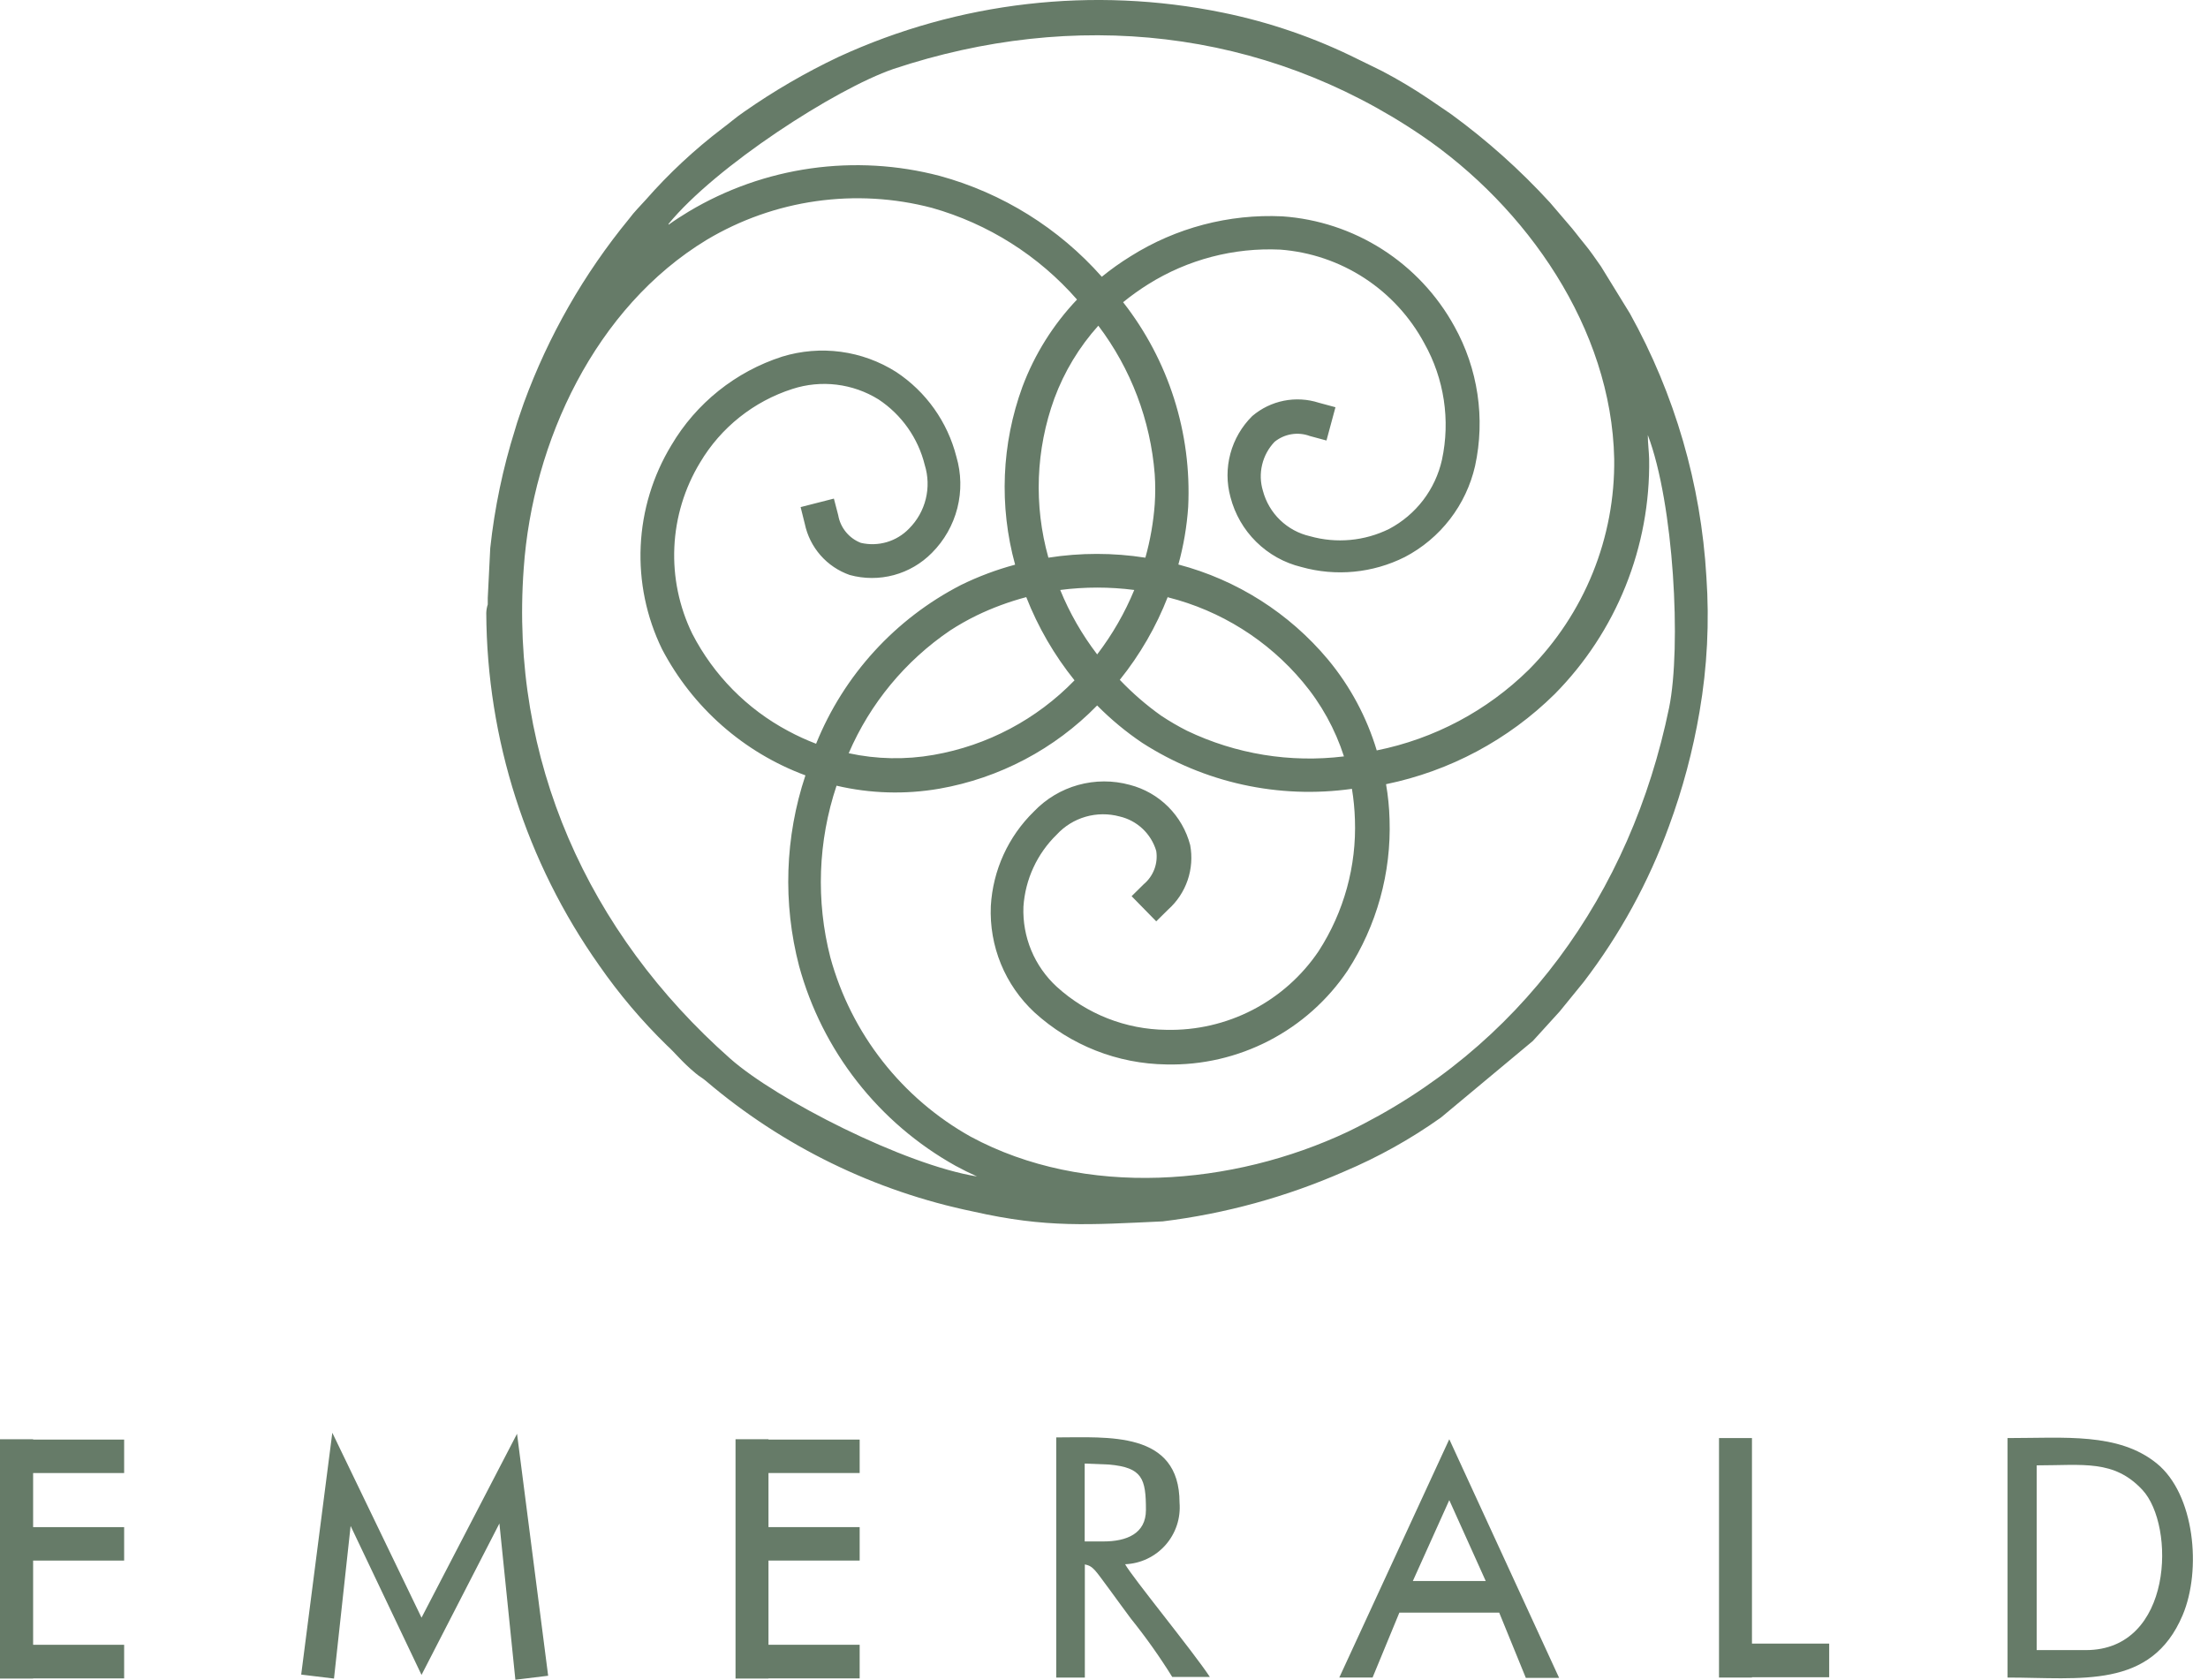
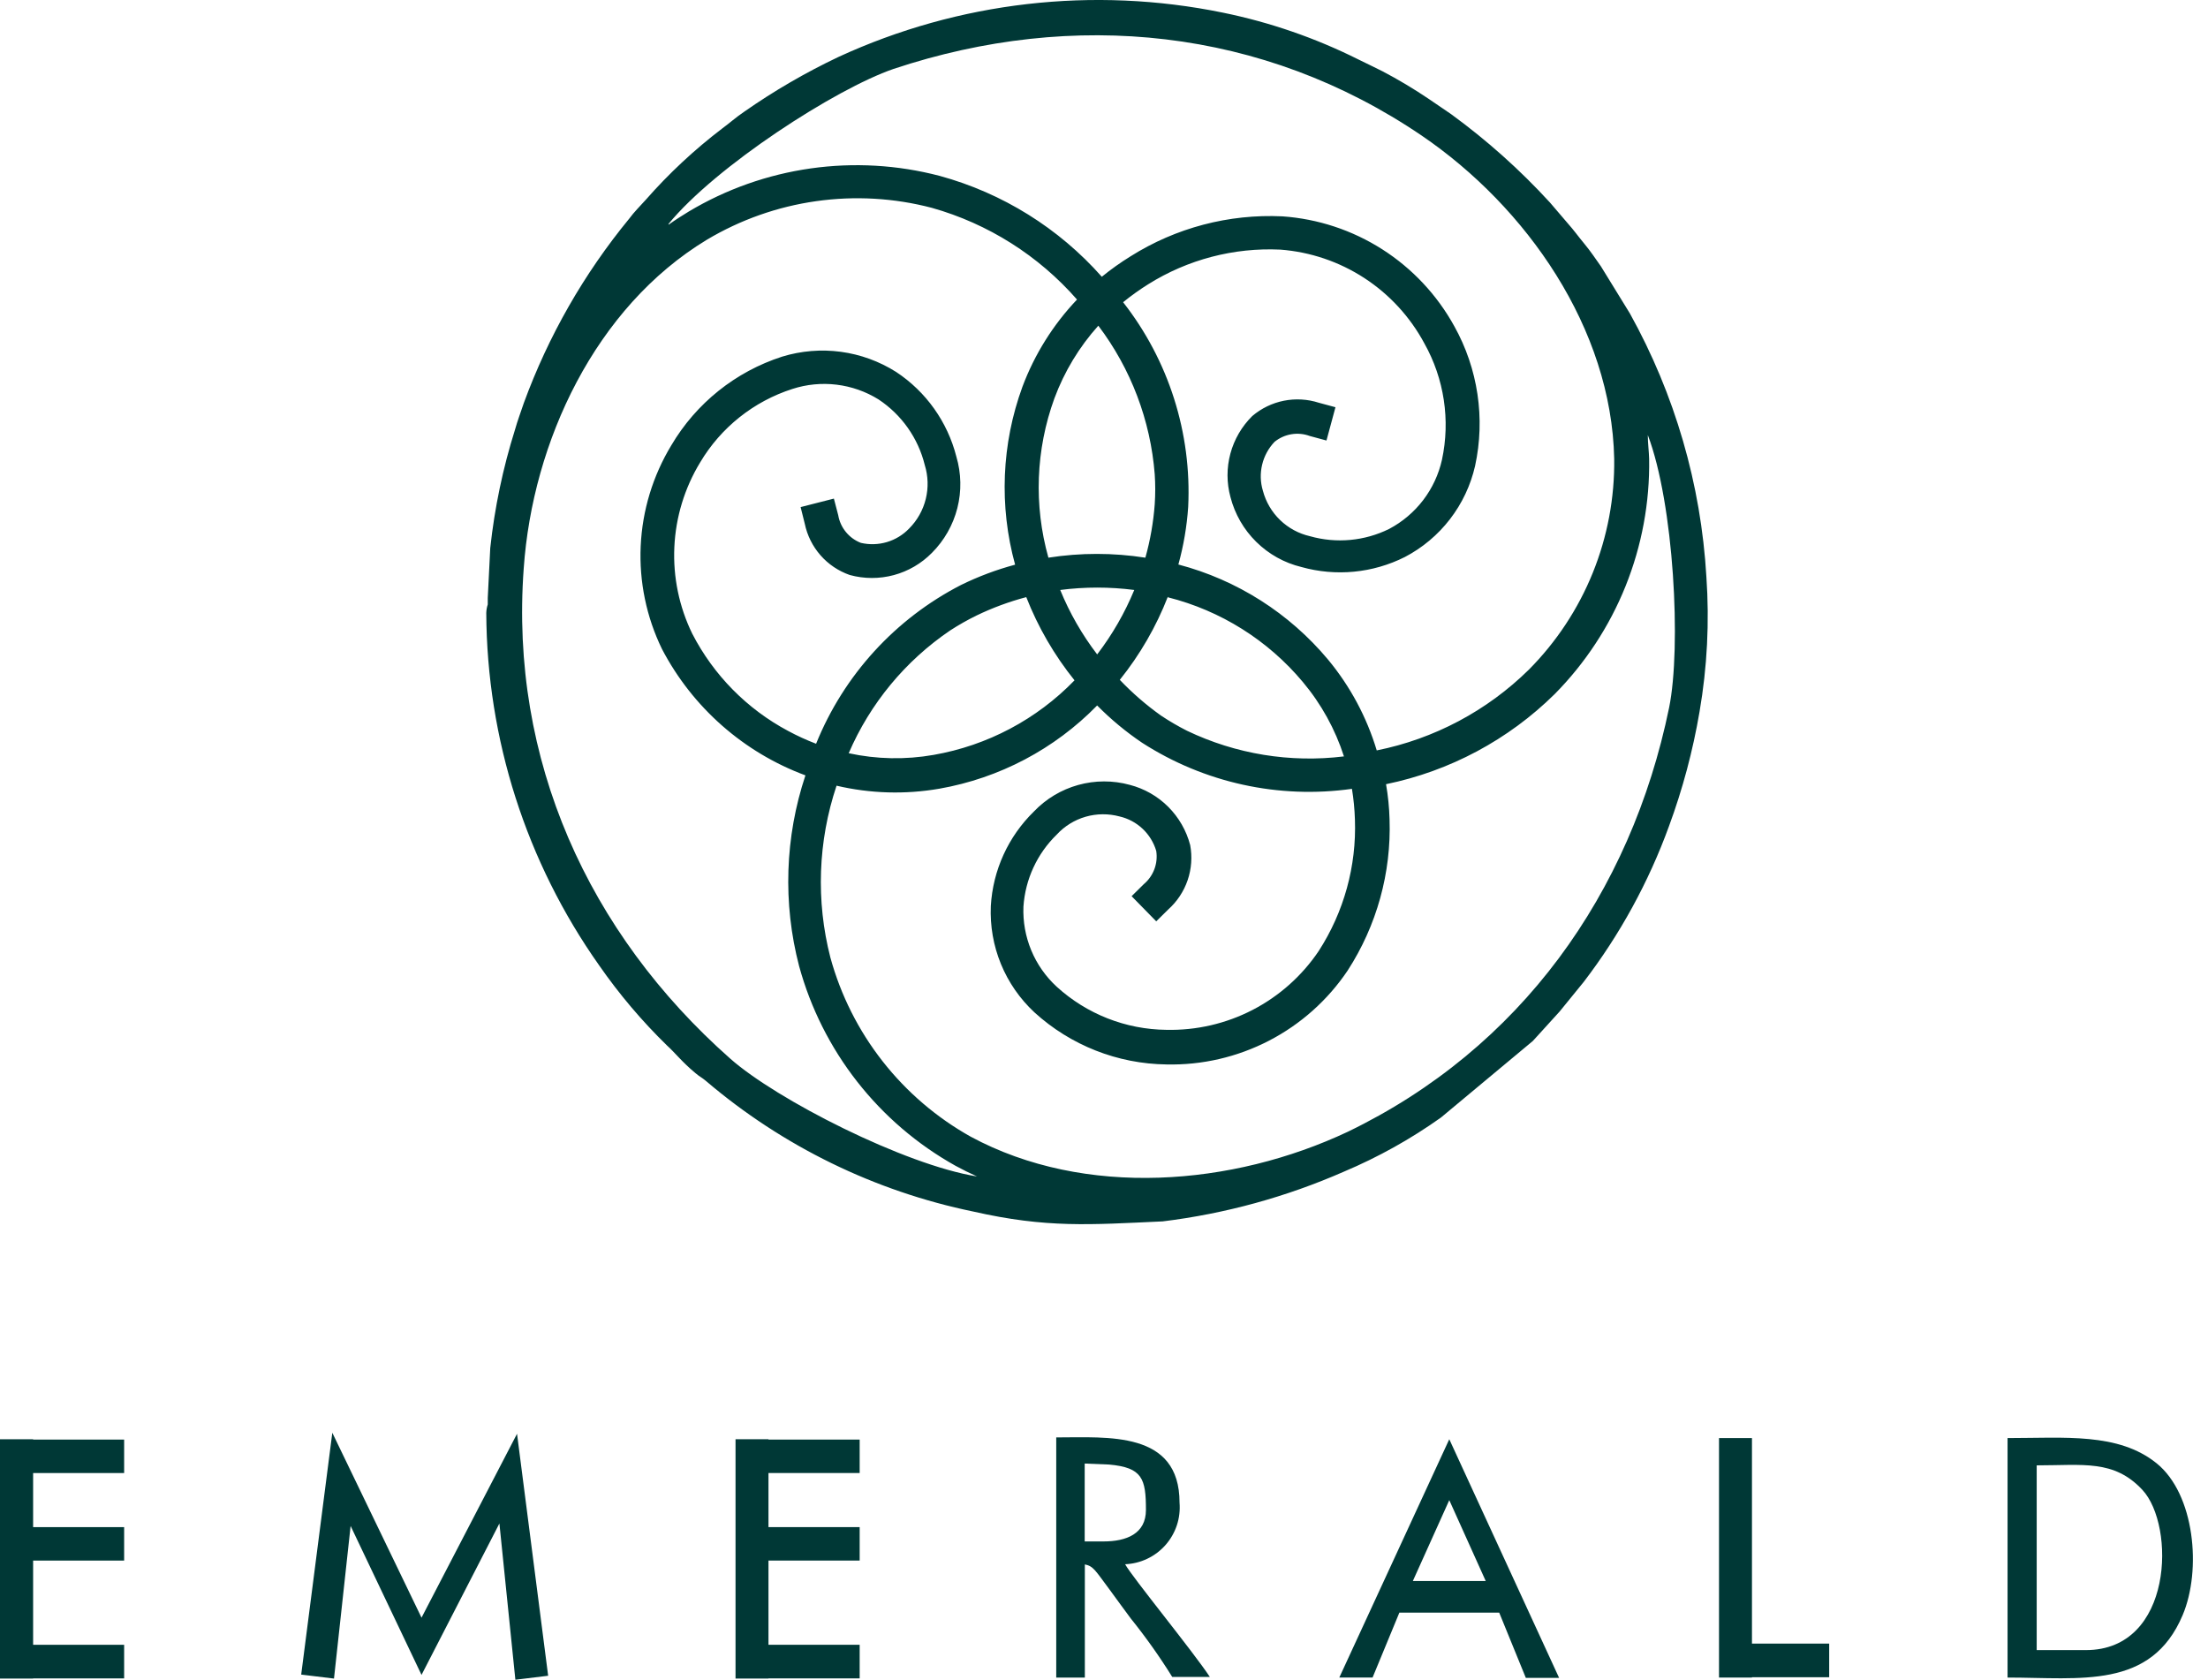
<svg xmlns="http://www.w3.org/2000/svg" width="117" height="89" viewBox="0 0 117 89" fill="none">
-   <path fill-rule="evenodd" clip-rule="evenodd" d="M61.885 31.612C61.266 33.203 60.407 34.69 59.337 36.021C60.004 36.721 60.736 37.356 61.523 37.916C61.966 38.211 62.425 38.479 62.899 38.719C65.484 39.957 68.37 40.428 71.215 40.077C70.75 38.635 70.011 37.296 69.036 36.135C67.186 33.922 64.683 32.351 61.885 31.647M35.431 11.903C35.775 11.656 36.137 11.427 36.498 11.207C38.478 10.024 40.673 9.248 42.957 8.924C45.24 8.6 47.565 8.735 49.796 9.32C53.117 10.228 56.102 12.085 58.384 14.664C58.869 14.269 59.378 13.907 59.91 13.579C62.311 12.067 65.118 11.328 67.952 11.463C69.836 11.594 71.656 12.195 73.248 13.212C74.839 14.229 76.15 15.628 77.061 17.282C78.319 19.535 78.711 22.169 78.163 24.689C77.928 25.715 77.474 26.677 76.832 27.509C76.189 28.342 75.374 29.026 74.442 29.513C72.743 30.367 70.787 30.555 68.957 30.042C68.054 29.823 67.228 29.362 66.567 28.71C65.905 28.058 65.433 27.238 65.201 26.338C64.995 25.584 64.994 24.79 65.197 24.035C65.4 23.28 65.8 22.593 66.356 22.044C66.835 21.636 67.41 21.357 68.028 21.233C68.645 21.11 69.284 21.146 69.883 21.339L70.765 21.577L70.289 23.34L69.407 23.102C69.095 22.986 68.759 22.953 68.431 23.008C68.103 23.062 67.795 23.201 67.537 23.411C67.214 23.75 66.987 24.168 66.879 24.624C66.77 25.079 66.784 25.555 66.92 26.003C67.077 26.594 67.392 27.131 67.832 27.555C68.272 27.979 68.82 28.275 69.416 28.411C70.814 28.806 72.31 28.668 73.613 28.023C74.316 27.651 74.929 27.131 75.412 26.5C75.894 25.868 76.234 25.139 76.408 24.363C76.86 22.261 76.527 20.065 75.474 18.191C74.721 16.789 73.628 15.6 72.295 14.732C70.962 13.864 69.432 13.347 67.846 13.226C65.38 13.109 62.937 13.749 60.844 15.06C60.381 15.35 59.936 15.668 59.513 16.013C61.928 19.096 63.152 22.947 62.961 26.859C62.891 27.891 62.717 28.913 62.441 29.91C65.546 30.726 68.32 32.489 70.377 34.954C71.548 36.367 72.423 38.002 72.952 39.76C75.997 39.148 78.798 37.662 81.011 35.483C82.47 34.015 83.622 32.271 84.399 30.352C85.175 28.434 85.562 26.38 85.535 24.31C85.394 17.406 80.897 10.969 75.324 7.177C66.929 1.481 56.903 0.475 47.353 3.65C44.267 4.708 37.918 8.817 35.422 11.868L35.431 11.903ZM60.695 29.539C60.952 28.617 61.118 27.672 61.188 26.718C61.224 26.189 61.224 25.659 61.188 25.13C60.965 22.274 59.928 19.541 58.199 17.256C57.187 18.382 56.397 19.689 55.871 21.109C54.884 23.82 54.773 26.771 55.554 29.548C57.254 29.282 58.986 29.282 60.686 29.548L60.695 29.539ZM58.146 34.663C58.944 33.618 59.602 32.474 60.104 31.259C58.801 31.091 57.483 31.091 56.18 31.259C56.678 32.478 57.337 33.626 58.137 34.672L58.146 34.663ZM41.992 20.607C39.939 21.264 38.198 22.651 37.098 24.504C36.275 25.861 35.805 27.403 35.733 28.988C35.66 30.574 35.987 32.152 36.683 33.578C37.813 35.771 39.585 37.568 41.762 38.728C42.241 38.986 42.736 39.213 43.244 39.407C44.712 35.772 47.438 32.786 50.924 30.994C51.843 30.544 52.802 30.184 53.79 29.919C52.935 26.813 53.071 23.517 54.178 20.492C54.822 18.773 55.806 17.202 57.07 15.871C55.032 13.542 52.36 11.854 49.381 11.013C47.38 10.488 45.294 10.368 43.245 10.659C41.197 10.949 39.227 11.645 37.45 12.706C31.542 16.286 28.218 23.402 27.751 30.121C27.01 40.236 31.154 49.424 38.694 56.09C41.145 58.26 47.926 61.716 51.771 62.334C51.383 62.157 51.004 61.972 50.633 61.769C48.617 60.645 46.846 59.13 45.423 57.313C43.999 55.496 42.953 53.414 42.344 51.188C41.475 47.858 41.592 44.347 42.679 41.082C39.405 39.869 36.697 37.484 35.078 34.389C34.252 32.692 33.864 30.815 33.95 28.93C34.036 27.044 34.594 25.21 35.572 23.596C36.888 21.363 38.978 19.691 41.445 18.896C42.451 18.588 43.511 18.5 44.554 18.64C45.597 18.78 46.597 19.145 47.485 19.707C49.071 20.754 50.209 22.355 50.677 24.196C50.939 25.083 50.957 26.025 50.729 26.922C50.501 27.819 50.035 28.638 49.381 29.293C48.825 29.858 48.128 30.265 47.363 30.471C46.597 30.677 45.79 30.675 45.025 30.465C44.428 30.256 43.894 29.897 43.477 29.421C43.06 28.945 42.773 28.369 42.644 27.749L42.424 26.868L44.187 26.418L44.417 27.3C44.473 27.626 44.614 27.933 44.824 28.189C45.034 28.446 45.307 28.644 45.616 28.763C46.071 28.869 46.547 28.855 46.995 28.722C47.443 28.589 47.849 28.342 48.173 28.005C48.605 27.572 48.91 27.03 49.056 26.436C49.202 25.843 49.183 25.22 49.002 24.637C48.651 23.212 47.775 21.971 46.551 21.162C45.877 20.744 45.12 20.478 44.332 20.382C43.545 20.286 42.746 20.363 41.992 20.607ZM56.938 36.047C55.867 34.716 55.005 33.229 54.381 31.638C53.47 31.879 52.584 32.207 51.736 32.617C51.259 32.851 50.797 33.113 50.351 33.402C47.974 35.013 46.107 37.271 44.972 39.909C46.451 40.23 47.979 40.26 49.469 39.998C52.314 39.503 54.928 38.12 56.938 36.047ZM55.995 52.281C57.585 53.731 59.654 54.544 61.806 54.565C63.392 54.601 64.963 54.239 66.373 53.51C67.782 52.781 68.987 51.709 69.874 50.394C71.215 48.321 71.886 45.886 71.796 43.419C71.779 42.875 71.726 42.333 71.638 41.796C67.758 42.343 63.812 41.476 60.518 39.354C59.661 38.776 58.864 38.114 58.137 37.379C55.882 39.688 52.958 41.23 49.778 41.788C47.969 42.102 46.116 42.048 44.328 41.629C43.343 44.57 43.229 47.734 44.002 50.738C44.55 52.733 45.49 54.6 46.766 56.228C48.042 57.857 49.63 59.216 51.436 60.226C57.485 63.489 65.315 62.845 71.426 59.962C80.553 55.553 86.417 47.361 88.445 37.493C89.097 34.283 88.701 26.691 87.316 23.049C87.316 23.473 87.378 23.931 87.387 24.319C87.422 26.625 86.998 28.914 86.138 31.054C85.278 33.193 84 35.14 82.378 36.779C79.924 39.199 76.822 40.856 73.445 41.55C73.552 42.164 73.614 42.786 73.631 43.41C73.728 46.246 72.952 49.044 71.409 51.426C70.355 52.993 68.924 54.269 67.247 55.138C65.571 56.007 63.702 56.441 61.815 56.399C59.221 56.368 56.73 55.386 54.813 53.639C54.043 52.923 53.437 52.049 53.038 51.076C52.639 50.103 52.457 49.055 52.503 48.004C52.612 46.108 53.427 44.322 54.787 42.996C55.428 42.325 56.238 41.839 57.132 41.591C58.026 41.343 58.971 41.34 59.866 41.585C60.635 41.784 61.338 42.184 61.9 42.745C62.463 43.307 62.866 44.008 63.067 44.777C63.182 45.398 63.136 46.038 62.932 46.636C62.728 47.233 62.373 47.769 61.903 48.189L61.268 48.816L59.963 47.484L60.606 46.849C60.859 46.637 61.053 46.363 61.169 46.054C61.285 45.745 61.319 45.412 61.268 45.086C61.135 44.637 60.885 44.231 60.544 43.911C60.203 43.59 59.784 43.366 59.328 43.26C58.737 43.1 58.114 43.105 57.527 43.274C56.939 43.444 56.409 43.771 55.995 44.221C54.955 45.232 54.327 46.593 54.231 48.039C54.2 48.832 54.341 49.622 54.646 50.355C54.95 51.087 55.411 51.744 55.995 52.281ZM25.767 32.476C25.799 39.164 27.886 45.681 31.745 51.144C32.806 52.672 34.011 54.095 35.343 55.394C35.757 55.764 36.145 56.276 36.86 56.866C37.089 57.06 37.177 57.078 37.406 57.272C41.472 60.735 46.346 63.115 51.577 64.194C55.466 65.076 57.749 64.891 61.612 64.714C64.924 64.308 68.159 63.419 71.215 62.078C73.028 61.313 74.752 60.352 76.355 59.212L81.223 55.156L81.681 54.653L82.643 53.595L83.921 52.025C85.836 49.522 87.359 46.742 88.436 43.781C89.163 41.81 89.706 39.776 90.058 37.705C90.464 35.347 90.585 32.949 90.42 30.562C90.135 25.663 88.748 20.892 86.364 16.603L84.829 14.108C84.547 13.711 84.292 13.323 83.948 12.909C83.604 12.494 83.419 12.221 83.066 11.824L82.131 10.731C80.545 9 78.79 7.431 76.893 6.048L75.703 5.237C74.913 4.705 74.095 4.216 73.251 3.773C72.784 3.535 72.449 3.385 71.973 3.147C69.699 2.01 67.286 1.177 64.795 0.669C57.931 -0.737 50.798 0.085 44.434 3.015C42.686 3.843 41.011 4.817 39.426 5.925C38.985 6.225 38.676 6.507 38.27 6.807C36.799 7.927 35.443 9.191 34.223 10.581C33.906 10.934 33.606 11.225 33.341 11.586C30.944 14.502 29.057 17.802 27.759 21.348C27.592 21.85 27.424 22.282 27.292 22.758C26.648 24.803 26.208 26.906 25.978 29.037L25.846 31.682C25.846 31.85 25.846 31.92 25.846 32.026C25.798 32.172 25.772 32.323 25.767 32.476Z" fill="#667B68" />
-   <path fill-rule="evenodd" clip-rule="evenodd" d="M110.568 87.429H107.923V77.641C110.383 77.641 112.014 77.324 113.522 78.938C115.286 80.825 115.162 87.429 110.533 87.429M106.379 88.884C110.233 88.884 113.989 89.528 115.656 85.578C116.67 83.188 116.3 79.158 114.271 77.527C112.243 75.895 109.404 76.195 106.379 76.195V88.884Z" fill="#667B68" />
-   <path fill-rule="evenodd" clip-rule="evenodd" d="M58.473 81.672H57.477V77.545L58.773 77.598C60.536 77.757 60.722 78.347 60.722 80.005C60.722 81.266 59.69 81.672 58.473 81.672ZM55.969 88.885H57.485V82.889C57.944 82.986 58.023 83.189 58.826 84.264C59.214 84.784 59.531 85.243 59.919 85.754C60.713 86.741 61.447 87.774 62.115 88.85H64.108C63.226 87.509 59.99 83.559 59.619 82.88C60.026 82.863 60.425 82.765 60.792 82.59C61.16 82.416 61.488 82.168 61.757 81.864C62.027 81.559 62.231 81.203 62.36 80.817C62.488 80.431 62.536 80.023 62.503 79.617C62.503 75.799 58.702 76.16 55.969 76.16V88.885Z" fill="#667B68" />
-   <path fill-rule="evenodd" clip-rule="evenodd" d="M74.865 83.77L76.796 79.484L78.728 83.77H74.865ZM80.853 88.902H82.616L76.796 76.257L70.968 88.884H72.731L74.151 85.445H79.442L80.853 88.902Z" fill="#667B68" />
-   <path fill-rule="evenodd" clip-rule="evenodd" d="M91.089 76.195H92.835V87.085H96.927V88.867H92.835V88.884H91.089V76.195Z" fill="#667B68" />
-   <path fill-rule="evenodd" clip-rule="evenodd" d="M40.721 76.257V76.275H45.553V78.047H40.721V80.913H45.553V82.685H40.721V87.147H45.553V88.928H40.721V88.937H38.975V76.257H40.721Z" fill="#667B68" />
-   <path fill-rule="evenodd" clip-rule="evenodd" d="M22.336 85.711L27.397 75.967L29.046 88.788L27.309 89L26.463 80.72L22.336 88.744L18.579 80.852L17.698 88.938L15.96 88.727L17.609 75.914L22.336 85.711Z" fill="#667B68" />
-   <path fill-rule="evenodd" clip-rule="evenodd" d="M1.755 76.258V76.275H6.578V78.048H1.755V80.914H6.578V82.686H1.755V87.148H6.578V88.929H1.755V88.938H0V76.258H1.755Z" fill="#667B68" />
+   <path fill-rule="evenodd" clip-rule="evenodd" d="M61.885 31.612C61.266 33.203 60.407 34.69 59.337 36.021C60.004 36.721 60.736 37.356 61.523 37.916C61.966 38.211 62.425 38.479 62.899 38.719C65.484 39.957 68.37 40.428 71.215 40.077C70.75 38.635 70.011 37.296 69.036 36.135C67.186 33.922 64.683 32.351 61.885 31.647M35.431 11.903C35.775 11.656 36.137 11.427 36.498 11.207C38.478 10.024 40.673 9.248 42.957 8.924C45.24 8.6 47.565 8.735 49.796 9.32C53.117 10.228 56.102 12.085 58.384 14.664C58.869 14.269 59.378 13.907 59.91 13.579C62.311 12.067 65.118 11.328 67.952 11.463C69.836 11.594 71.656 12.195 73.248 13.212C74.839 14.229 76.15 15.628 77.061 17.282C78.319 19.535 78.711 22.169 78.163 24.689C77.928 25.715 77.474 26.677 76.832 27.509C76.189 28.342 75.374 29.026 74.442 29.513C72.743 30.367 70.787 30.555 68.957 30.042C68.054 29.823 67.228 29.362 66.567 28.71C65.905 28.058 65.433 27.238 65.201 26.338C64.995 25.584 64.994 24.79 65.197 24.035C65.4 23.28 65.8 22.593 66.356 22.044C66.835 21.636 67.41 21.357 68.028 21.233C68.645 21.11 69.284 21.146 69.883 21.339L70.765 21.577L70.289 23.34L69.407 23.102C69.095 22.986 68.759 22.953 68.431 23.008C68.103 23.062 67.795 23.201 67.537 23.411C67.214 23.75 66.987 24.168 66.879 24.624C66.77 25.079 66.784 25.555 66.92 26.003C67.077 26.594 67.392 27.131 67.832 27.555C68.272 27.979 68.82 28.275 69.416 28.411C70.814 28.806 72.31 28.668 73.613 28.023C74.316 27.651 74.929 27.131 75.412 26.5C75.894 25.868 76.234 25.139 76.408 24.363C76.86 22.261 76.527 20.065 75.474 18.191C74.721 16.789 73.628 15.6 72.295 14.732C70.962 13.864 69.432 13.347 67.846 13.226C65.38 13.109 62.937 13.749 60.844 15.06C60.381 15.35 59.936 15.668 59.513 16.013C61.928 19.096 63.152 22.947 62.961 26.859C62.891 27.891 62.717 28.913 62.441 29.91C65.546 30.726 68.32 32.489 70.377 34.954C71.548 36.367 72.423 38.002 72.952 39.76C75.997 39.148 78.798 37.662 81.011 35.483C82.47 34.015 83.622 32.271 84.399 30.352C85.175 28.434 85.562 26.38 85.535 24.31C85.394 17.406 80.897 10.969 75.324 7.177C66.929 1.481 56.903 0.475 47.353 3.65C44.267 4.708 37.918 8.817 35.422 11.868L35.431 11.903ZM60.695 29.539C60.952 28.617 61.118 27.672 61.188 26.718C61.224 26.189 61.224 25.659 61.188 25.13C60.965 22.274 59.928 19.541 58.199 17.256C57.187 18.382 56.397 19.689 55.871 21.109C54.884 23.82 54.773 26.771 55.554 29.548C57.254 29.282 58.986 29.282 60.686 29.548L60.695 29.539ZM58.146 34.663C58.944 33.618 59.602 32.474 60.104 31.259C58.801 31.091 57.483 31.091 56.18 31.259C56.678 32.478 57.337 33.626 58.137 34.672L58.146 34.663ZM41.992 20.607C39.939 21.264 38.198 22.651 37.098 24.504C36.275 25.861 35.805 27.403 35.733 28.988C35.66 30.574 35.987 32.152 36.683 33.578C37.813 35.771 39.585 37.568 41.762 38.728C42.241 38.986 42.736 39.213 43.244 39.407C44.712 35.772 47.438 32.786 50.924 30.994C51.843 30.544 52.802 30.184 53.79 29.919C52.935 26.813 53.071 23.517 54.178 20.492C54.822 18.773 55.806 17.202 57.07 15.871C55.032 13.542 52.36 11.854 49.381 11.013C47.38 10.488 45.294 10.368 43.245 10.659C41.197 10.949 39.227 11.645 37.45 12.706C31.542 16.286 28.218 23.402 27.751 30.121C27.01 40.236 31.154 49.424 38.694 56.09C41.145 58.26 47.926 61.716 51.771 62.334C51.383 62.157 51.004 61.972 50.633 61.769C48.617 60.645 46.846 59.13 45.423 57.313C43.999 55.496 42.953 53.414 42.344 51.188C41.475 47.858 41.592 44.347 42.679 41.082C39.405 39.869 36.697 37.484 35.078 34.389C34.252 32.692 33.864 30.815 33.95 28.93C34.036 27.044 34.594 25.21 35.572 23.596C36.888 21.363 38.978 19.691 41.445 18.896C42.451 18.588 43.511 18.5 44.554 18.64C45.597 18.78 46.597 19.145 47.485 19.707C49.071 20.754 50.209 22.355 50.677 24.196C50.939 25.083 50.957 26.025 50.729 26.922C50.501 27.819 50.035 28.638 49.381 29.293C48.825 29.858 48.128 30.265 47.363 30.471C46.597 30.677 45.79 30.675 45.025 30.465C44.428 30.256 43.894 29.897 43.477 29.421C43.06 28.945 42.773 28.369 42.644 27.749L42.424 26.868L44.187 26.418L44.417 27.3C44.473 27.626 44.614 27.933 44.824 28.189C45.034 28.446 45.307 28.644 45.616 28.763C46.071 28.869 46.547 28.855 46.995 28.722C47.443 28.589 47.849 28.342 48.173 28.005C48.605 27.572 48.91 27.03 49.056 26.436C49.202 25.843 49.183 25.22 49.002 24.637C48.651 23.212 47.775 21.971 46.551 21.162C45.877 20.744 45.12 20.478 44.332 20.382C43.545 20.286 42.746 20.363 41.992 20.607ZM56.938 36.047C55.867 34.716 55.005 33.229 54.381 31.638C53.47 31.879 52.584 32.207 51.736 32.617C51.259 32.851 50.797 33.113 50.351 33.402C47.974 35.013 46.107 37.271 44.972 39.909C46.451 40.23 47.979 40.26 49.469 39.998C52.314 39.503 54.928 38.12 56.938 36.047ZM55.995 52.281C57.585 53.731 59.654 54.544 61.806 54.565C63.392 54.601 64.963 54.239 66.373 53.51C67.782 52.781 68.987 51.709 69.874 50.394C71.215 48.321 71.886 45.886 71.796 43.419C71.779 42.875 71.726 42.333 71.638 41.796C67.758 42.343 63.812 41.476 60.518 39.354C59.661 38.776 58.864 38.114 58.137 37.379C55.882 39.688 52.958 41.23 49.778 41.788C47.969 42.102 46.116 42.048 44.328 41.629C43.343 44.57 43.229 47.734 44.002 50.738C44.55 52.733 45.49 54.6 46.766 56.228C48.042 57.857 49.63 59.216 51.436 60.226C57.485 63.489 65.315 62.845 71.426 59.962C80.553 55.553 86.417 47.361 88.445 37.493C89.097 34.283 88.701 26.691 87.316 23.049C87.316 23.473 87.378 23.931 87.387 24.319C87.422 26.625 86.998 28.914 86.138 31.054C85.278 33.193 84 35.14 82.378 36.779C79.924 39.199 76.822 40.856 73.445 41.55C73.552 42.164 73.614 42.786 73.631 43.41C73.728 46.246 72.952 49.044 71.409 51.426C70.355 52.993 68.924 54.269 67.247 55.138C65.571 56.007 63.702 56.441 61.815 56.399C59.221 56.368 56.73 55.386 54.813 53.639C54.043 52.923 53.437 52.049 53.038 51.076C52.639 50.103 52.457 49.055 52.503 48.004C52.612 46.108 53.427 44.322 54.787 42.996C55.428 42.325 56.238 41.839 57.132 41.591C58.026 41.343 58.971 41.34 59.866 41.585C60.635 41.784 61.338 42.184 61.9 42.745C62.463 43.307 62.866 44.008 63.067 44.777C63.182 45.398 63.136 46.038 62.932 46.636C62.728 47.233 62.373 47.769 61.903 48.189L61.268 48.816L59.963 47.484L60.606 46.849C60.859 46.637 61.053 46.363 61.169 46.054C61.285 45.745 61.319 45.412 61.268 45.086C61.135 44.637 60.885 44.231 60.544 43.911C60.203 43.59 59.784 43.366 59.328 43.26C58.737 43.1 58.114 43.105 57.527 43.274C56.939 43.444 56.409 43.771 55.995 44.221C54.955 45.232 54.327 46.593 54.231 48.039C54.2 48.832 54.341 49.622 54.646 50.355C54.95 51.087 55.411 51.744 55.995 52.281ZM25.767 32.476C25.799 39.164 27.886 45.681 31.745 51.144C32.806 52.672 34.011 54.095 35.343 55.394C35.757 55.764 36.145 56.276 36.86 56.866C37.089 57.06 37.177 57.078 37.406 57.272C41.472 60.735 46.346 63.115 51.577 64.194C55.466 65.076 57.749 64.891 61.612 64.714C64.924 64.308 68.159 63.419 71.215 62.078C73.028 61.313 74.752 60.352 76.355 59.212L81.223 55.156L81.681 54.653L82.643 53.595L83.921 52.025C85.836 49.522 87.359 46.742 88.436 43.781C89.163 41.81 89.706 39.776 90.058 37.705C90.464 35.347 90.585 32.949 90.42 30.562C90.135 25.663 88.748 20.892 86.364 16.603L84.829 14.108C84.547 13.711 84.292 13.323 83.948 12.909C83.604 12.494 83.419 12.221 83.066 11.824L82.131 10.731C80.545 9 78.79 7.431 76.893 6.048L75.703 5.237C74.913 4.705 74.095 4.216 73.251 3.773C72.784 3.535 72.449 3.385 71.973 3.147C69.699 2.01 67.286 1.177 64.795 0.669C57.931 -0.737 50.798 0.085 44.434 3.015C42.686 3.843 41.011 4.817 39.426 5.925C38.985 6.225 38.676 6.507 38.27 6.807C36.799 7.927 35.443 9.191 34.223 10.581C33.906 10.934 33.606 11.225 33.341 11.586C30.944 14.502 29.057 17.802 27.759 21.348C27.592 21.85 27.424 22.282 27.292 22.758C26.648 24.803 26.208 26.906 25.978 29.037L25.846 31.682C25.846 31.85 25.846 31.92 25.846 32.026C25.798 32.172 25.772 32.323 25.767 32.476Z" fill="#003836" />
+   <path fill-rule="evenodd" clip-rule="evenodd" d="M110.568 87.429H107.923V77.641C110.383 77.641 112.014 77.324 113.522 78.938C115.286 80.825 115.162 87.429 110.533 87.429M106.379 88.884C110.233 88.884 113.989 89.528 115.656 85.578C116.67 83.188 116.3 79.158 114.271 77.527C112.243 75.895 109.404 76.195 106.379 76.195V88.884Z" fill="#003836" />
+   <path fill-rule="evenodd" clip-rule="evenodd" d="M58.473 81.672H57.477V77.545L58.773 77.598C60.536 77.757 60.722 78.347 60.722 80.005C60.722 81.266 59.69 81.672 58.473 81.672ZM55.969 88.885H57.485V82.889C57.944 82.986 58.023 83.189 58.826 84.264C59.214 84.784 59.531 85.243 59.919 85.754C60.713 86.741 61.447 87.774 62.115 88.85H64.108C63.226 87.509 59.99 83.559 59.619 82.88C60.026 82.863 60.425 82.765 60.792 82.59C61.16 82.416 61.488 82.168 61.757 81.864C62.027 81.559 62.231 81.203 62.36 80.817C62.488 80.431 62.536 80.023 62.503 79.617C62.503 75.799 58.702 76.16 55.969 76.16V88.885Z" fill="#003836" />
+   <path fill-rule="evenodd" clip-rule="evenodd" d="M74.865 83.77L76.796 79.484L78.728 83.77H74.865ZM80.853 88.902H82.616L76.796 76.257L70.968 88.884H72.731L74.151 85.445H79.442L80.853 88.902Z" fill="#003836" />
+   <path fill-rule="evenodd" clip-rule="evenodd" d="M91.089 76.195H92.835V87.085H96.927V88.867H92.835V88.884H91.089V76.195Z" fill="#003836" />
+   <path fill-rule="evenodd" clip-rule="evenodd" d="M40.721 76.257V76.275H45.553V78.047H40.721V80.913H45.553V82.685H40.721V87.147H45.553V88.928H40.721V88.937H38.975V76.257H40.721Z" fill="#003836" />
+   <path fill-rule="evenodd" clip-rule="evenodd" d="M22.336 85.711L27.397 75.967L29.046 88.788L27.309 89L26.463 80.72L22.336 88.744L18.579 80.852L17.698 88.938L15.96 88.727L17.609 75.914L22.336 85.711Z" fill="#003836" />
+   <path fill-rule="evenodd" clip-rule="evenodd" d="M1.755 76.258V76.275H6.578V78.048H1.755V80.914H6.578V82.686H1.755V87.148H6.578V88.929H1.755V88.938H0V76.258H1.755Z" fill="#003836" />
</svg>
